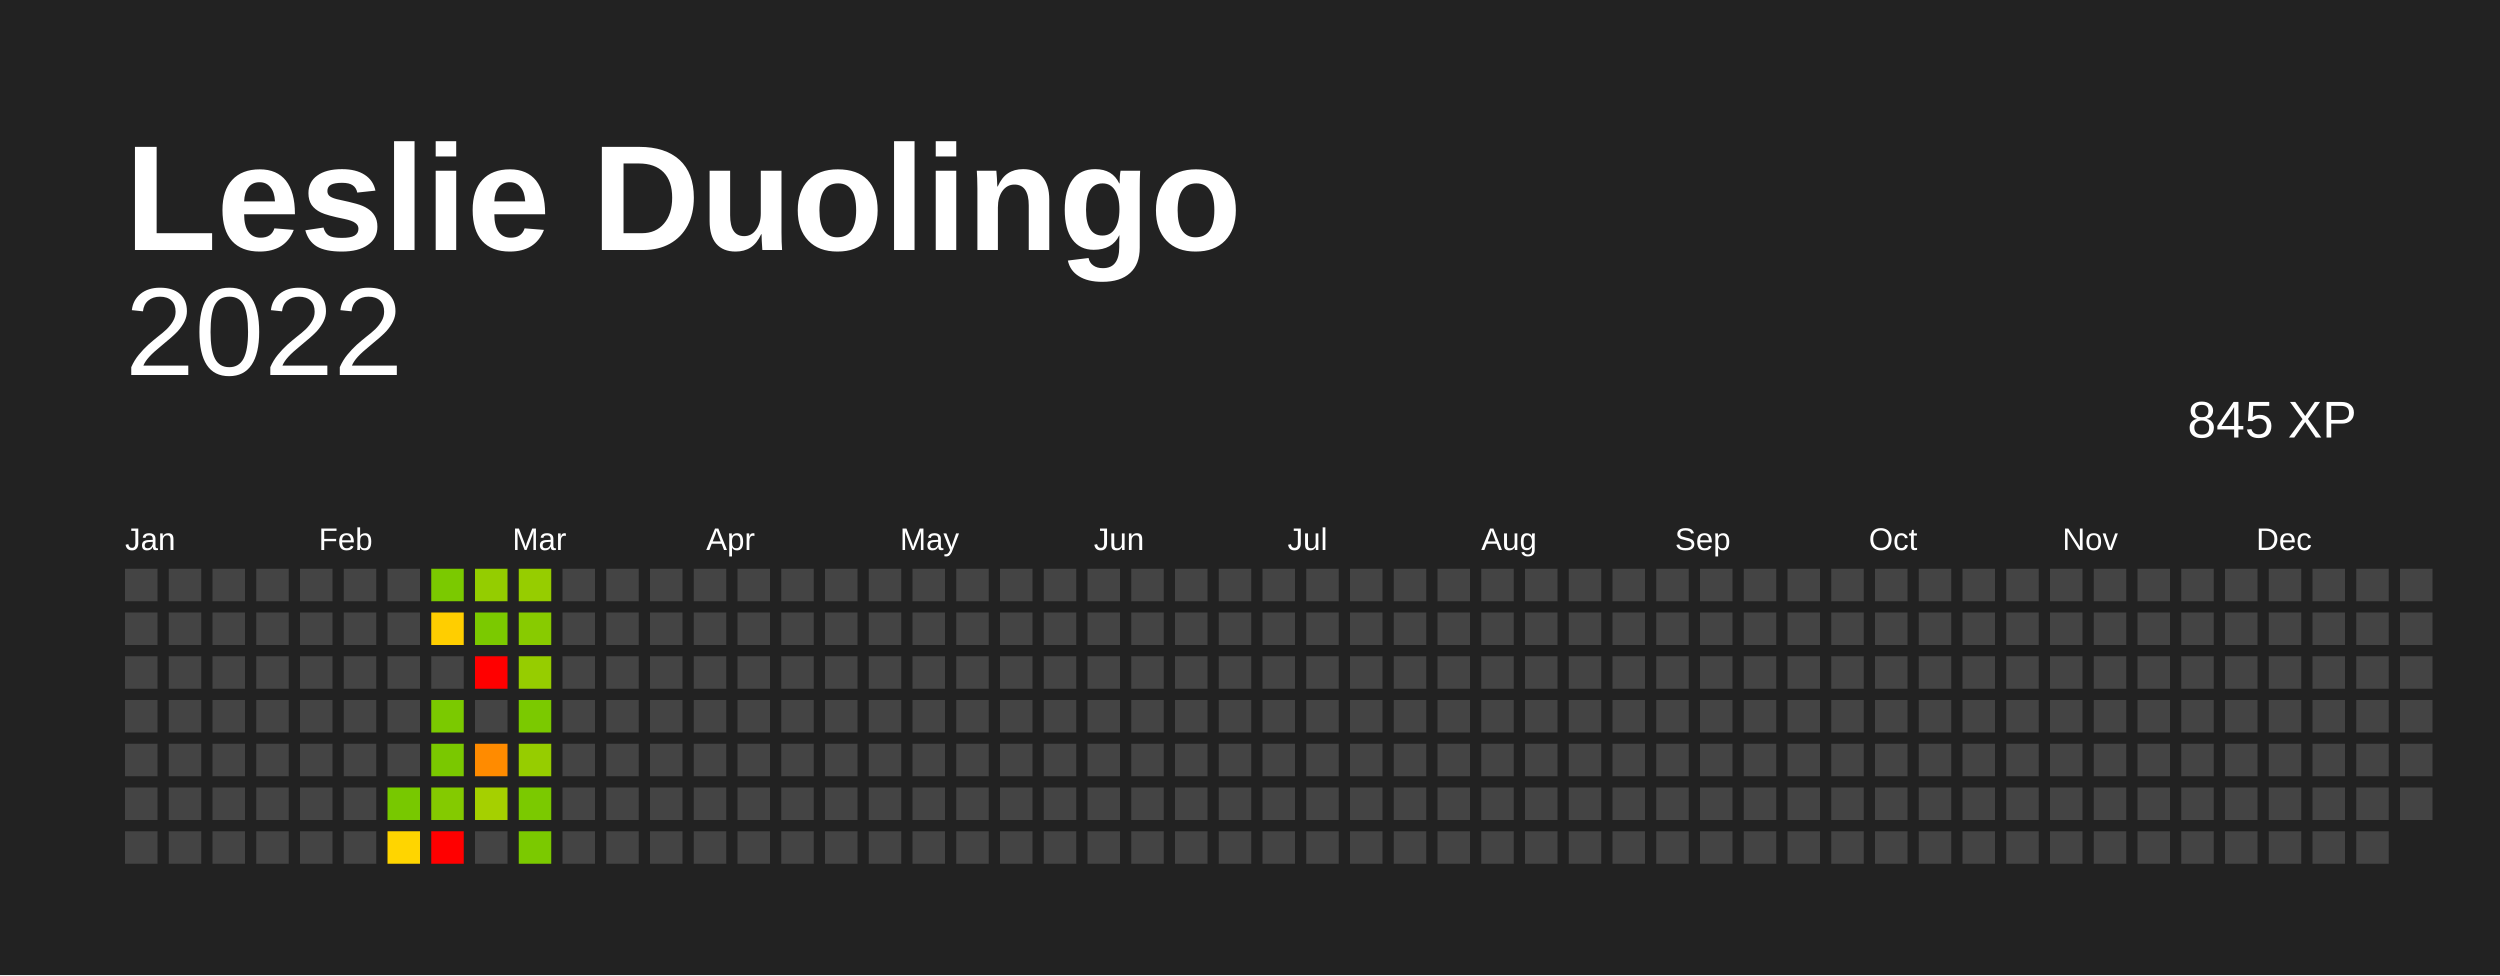
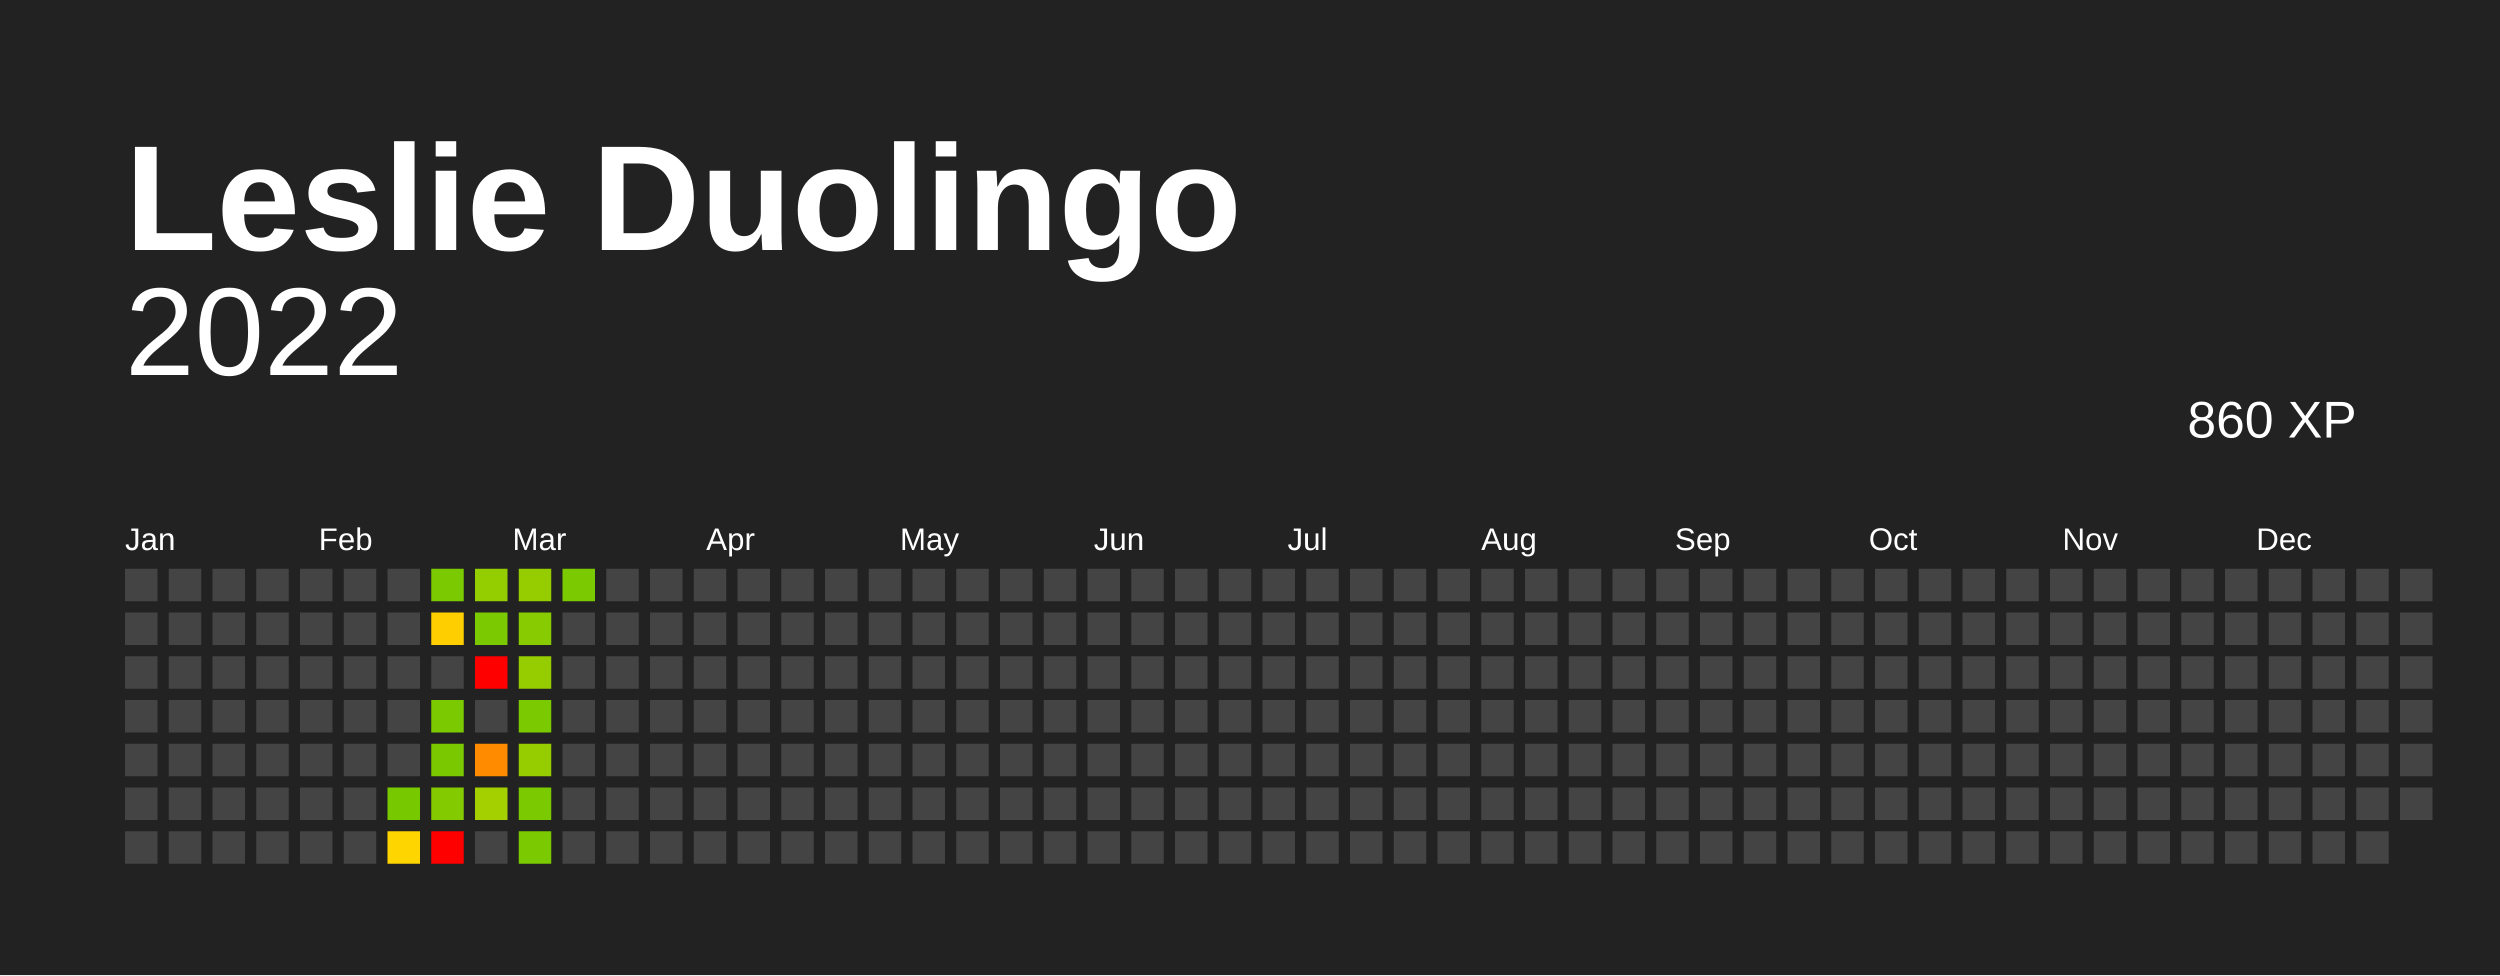
<svg xmlns="http://www.w3.org/2000/svg" baseProfile="full" height="78mm" version="1.1" viewBox="0,0,200,78" width="200mm">
  <defs />
  <rect fill="#222222" height="78" width="200" x="0" y="0" />
  <text fill="#FFFFFF" style="font-size:12px; font-family:Arial; font-weight:bold;" x="10" y="20">Leslie Duolingo</text>
  <text alignment-baseline="hanging" fill="#FFFFFF" style="font-size:10.0px; font-family:Arial;" x="10" y="30">2022</text>
-   <text alignment-baseline="hanging" fill="#FFFFFF" style="font-size:4.125px; font-family:Arial;" x="175" y="35">845 XP</text>
+   <text alignment-baseline="hanging" fill="#FFFFFF" style="font-size:4.125px; font-family:Arial;" x="175" y="35">860 XP</text>
  <text fill="#FFFFFF" style="font-size:2.5px; font-family:Arial" x="10.0" y="44">Jan</text>
  <text fill="#FFFFFF" style="font-size:2.5px; font-family:Arial" x="25.5" y="44">Feb</text>
  <text fill="#FFFFFF" style="font-size:2.5px; font-family:Arial" x="41.0" y="44">Mar</text>
  <text fill="#FFFFFF" style="font-size:2.5px; font-family:Arial" x="56.5" y="44">Apr</text>
  <text fill="#FFFFFF" style="font-size:2.5px; font-family:Arial" x="72.0" y="44">May</text>
  <text fill="#FFFFFF" style="font-size:2.5px; font-family:Arial" x="87.5" y="44">Jun</text>
  <text fill="#FFFFFF" style="font-size:2.5px; font-family:Arial" x="103.0" y="44">Jul</text>
  <text fill="#FFFFFF" style="font-size:2.5px; font-family:Arial" x="118.5" y="44">Aug</text>
  <text fill="#FFFFFF" style="font-size:2.5px; font-family:Arial" x="134.0" y="44">Sep</text>
  <text fill="#FFFFFF" style="font-size:2.5px; font-family:Arial" x="149.5" y="44">Oct</text>
  <text fill="#FFFFFF" style="font-size:2.5px; font-family:Arial" x="165.0" y="44">Nov</text>
  <text fill="#FFFFFF" style="font-size:2.5px; font-family:Arial" x="180.5" y="44">Dec</text>
  <rect fill="#444444" height="2.6" width="2.6" x="10.0" y="45.5" />
  <rect fill="#444444" height="2.6" width="2.6" x="10.0" y="49.0" />
  <rect fill="#444444" height="2.6" width="2.6" x="10.0" y="52.5" />
  <rect fill="#444444" height="2.6" width="2.6" x="10.0" y="56.0" />
  <rect fill="#444444" height="2.6" width="2.6" x="10.0" y="59.5" />
  <rect fill="#444444" height="2.6" width="2.6" x="10.0" y="63.0" />
  <rect fill="#444444" height="2.6" width="2.6" x="10.0" y="66.5" />
  <rect fill="#444444" height="2.6" width="2.6" x="13.5" y="45.5" />
  <rect fill="#444444" height="2.6" width="2.6" x="13.5" y="49.0" />
  <rect fill="#444444" height="2.6" width="2.6" x="13.5" y="52.5" />
  <rect fill="#444444" height="2.6" width="2.6" x="13.5" y="56.0" />
  <rect fill="#444444" height="2.6" width="2.6" x="13.5" y="59.5" />
  <rect fill="#444444" height="2.6" width="2.6" x="13.5" y="63.0" />
  <rect fill="#444444" height="2.6" width="2.6" x="13.5" y="66.5" />
  <rect fill="#444444" height="2.6" width="2.6" x="17.0" y="45.5" />
  <rect fill="#444444" height="2.6" width="2.6" x="17.0" y="49.0" />
  <rect fill="#444444" height="2.6" width="2.6" x="17.0" y="52.5" />
  <rect fill="#444444" height="2.6" width="2.6" x="17.0" y="56.0" />
  <rect fill="#444444" height="2.6" width="2.6" x="17.0" y="59.5" />
  <rect fill="#444444" height="2.6" width="2.6" x="17.0" y="63.0" />
  <rect fill="#444444" height="2.6" width="2.6" x="17.0" y="66.5" />
  <rect fill="#444444" height="2.6" width="2.6" x="20.5" y="45.5" />
  <rect fill="#444444" height="2.6" width="2.6" x="20.5" y="49.0" />
  <rect fill="#444444" height="2.6" width="2.6" x="20.5" y="52.5" />
  <rect fill="#444444" height="2.6" width="2.6" x="20.5" y="56.0" />
  <rect fill="#444444" height="2.6" width="2.6" x="20.5" y="59.5" />
  <rect fill="#444444" height="2.6" width="2.6" x="20.5" y="63.0" />
  <rect fill="#444444" height="2.6" width="2.6" x="20.5" y="66.5" />
  <rect fill="#444444" height="2.6" width="2.6" x="24.0" y="45.5" />
  <rect fill="#444444" height="2.6" width="2.6" x="24.0" y="49.0" />
  <rect fill="#444444" height="2.6" width="2.6" x="24.0" y="52.5" />
  <rect fill="#444444" height="2.6" width="2.6" x="24.0" y="56.0" />
  <rect fill="#444444" height="2.6" width="2.6" x="24.0" y="59.5" />
  <rect fill="#444444" height="2.6" width="2.6" x="24.0" y="63.0" />
  <rect fill="#444444" height="2.6" width="2.6" x="24.0" y="66.5" />
  <rect fill="#444444" height="2.6" width="2.6" x="27.5" y="45.5" />
  <rect fill="#444444" height="2.6" width="2.6" x="27.5" y="49.0" />
  <rect fill="#444444" height="2.6" width="2.6" x="27.5" y="52.5" />
  <rect fill="#444444" height="2.6" width="2.6" x="27.5" y="56.0" />
  <rect fill="#444444" height="2.6" width="2.6" x="27.5" y="59.5" />
  <rect fill="#444444" height="2.6" width="2.6" x="27.5" y="63.0" />
  <rect fill="#444444" height="2.6" width="2.6" x="27.5" y="66.5" />
  <rect fill="#444444" height="2.6" width="2.6" x="31.0" y="45.5" />
  <rect fill="#444444" height="2.6" width="2.6" x="31.0" y="49.0" />
  <rect fill="#444444" height="2.6" width="2.6" x="31.0" y="52.5" />
  <rect fill="#444444" height="2.6" width="2.6" x="31.0" y="56.0" />
  <rect fill="#444444" height="2.6" width="2.6" x="31.0" y="59.5" />
  <rect fill="#78c800" height="2.6" width="2.6" x="31.0" y="63.0" />
  <rect fill="#ffd500" height="2.6" width="2.6" x="31.0" y="66.5" />
  <rect fill="#7bc900" height="2.6" width="2.6" x="34.5" y="45.5" />
  <rect fill="#ffce00" height="2.6" width="2.6" x="34.5" y="49.0" />
  <rect fill="#444444" height="2.6" width="2.6" x="34.5" y="52.5" />
  <rect fill="#7bc900" height="2.6" width="2.6" x="34.5" y="56.0" />
  <rect fill="#7ac800" height="2.6" width="2.6" x="34.5" y="59.5" />
  <rect fill="#84ca00" height="2.6" width="2.6" x="34.5" y="63.0" />
  <rect fill="red" height="2.6" width="2.6" x="34.5" y="66.5" />
  <rect fill="#94cd00" height="2.6" width="2.6" x="38.0" y="45.5" />
  <rect fill="#7bc900" height="2.6" width="2.6" x="38.0" y="49.0" />
  <rect fill="red" height="2.6" width="2.6" x="38.0" y="52.5" />
  <rect fill="#444444" height="2.6" width="2.6" x="38.0" y="56.0" />
  <rect fill="#ff8b00" height="2.6" width="2.6" x="38.0" y="59.5" />
  <rect fill="#a5d000" height="2.6" width="2.6" x="38.0" y="63.0" />
  <rect fill="#444444" height="2.6" width="2.6" x="38.0" y="66.5" />
  <rect fill="#96cd00" height="2.6" width="2.6" x="41.5" y="45.5" />
  <rect fill="#88cb00" height="2.6" width="2.6" x="41.5" y="49.0" />
  <rect fill="#96cd00" height="2.6" width="2.6" x="41.5" y="52.5" />
  <rect fill="#7bc900" height="2.6" width="2.6" x="41.5" y="56.0" />
  <rect fill="#96cd00" height="2.6" width="2.6" x="41.5" y="59.5" />
  <rect fill="#7bc900" height="2.6" width="2.6" x="41.5" y="63.0" />
  <rect fill="#7bc900" height="2.6" width="2.6" x="41.5" y="66.5" />
-   <rect fill="#444444" height="2.6" width="2.6" x="45.0" y="45.5" />
+   <rect fill="#7bc900" height="2.6" width="2.6" x="45.0" y="45.5" />
  <rect fill="#444444" height="2.6" width="2.6" x="45.0" y="49.0" />
  <rect fill="#444444" height="2.6" width="2.6" x="45.0" y="52.5" />
  <rect fill="#444444" height="2.6" width="2.6" x="45.0" y="56.0" />
  <rect fill="#444444" height="2.6" width="2.6" x="45.0" y="59.5" />
  <rect fill="#444444" height="2.6" width="2.6" x="45.0" y="63.0" />
  <rect fill="#444444" height="2.6" width="2.6" x="45.0" y="66.5" />
  <rect fill="#444444" height="2.6" width="2.6" x="48.5" y="45.5" />
  <rect fill="#444444" height="2.6" width="2.6" x="48.5" y="49.0" />
  <rect fill="#444444" height="2.6" width="2.6" x="48.5" y="52.5" />
  <rect fill="#444444" height="2.6" width="2.6" x="48.5" y="56.0" />
  <rect fill="#444444" height="2.6" width="2.6" x="48.5" y="59.5" />
  <rect fill="#444444" height="2.6" width="2.6" x="48.5" y="63.0" />
  <rect fill="#444444" height="2.6" width="2.6" x="48.5" y="66.5" />
  <rect fill="#444444" height="2.6" width="2.6" x="52.0" y="45.5" />
  <rect fill="#444444" height="2.6" width="2.6" x="52.0" y="49.0" />
  <rect fill="#444444" height="2.6" width="2.6" x="52.0" y="52.5" />
  <rect fill="#444444" height="2.6" width="2.6" x="52.0" y="56.0" />
  <rect fill="#444444" height="2.6" width="2.6" x="52.0" y="59.5" />
  <rect fill="#444444" height="2.6" width="2.6" x="52.0" y="63.0" />
  <rect fill="#444444" height="2.6" width="2.6" x="52.0" y="66.5" />
  <rect fill="#444444" height="2.6" width="2.6" x="55.5" y="45.5" />
  <rect fill="#444444" height="2.6" width="2.6" x="55.5" y="49.0" />
  <rect fill="#444444" height="2.6" width="2.6" x="55.5" y="52.5" />
  <rect fill="#444444" height="2.6" width="2.6" x="55.5" y="56.0" />
  <rect fill="#444444" height="2.6" width="2.6" x="55.5" y="59.5" />
  <rect fill="#444444" height="2.6" width="2.6" x="55.5" y="63.0" />
  <rect fill="#444444" height="2.6" width="2.6" x="55.5" y="66.5" />
  <rect fill="#444444" height="2.6" width="2.6" x="59.0" y="45.5" />
  <rect fill="#444444" height="2.6" width="2.6" x="59.0" y="49.0" />
  <rect fill="#444444" height="2.6" width="2.6" x="59.0" y="52.5" />
  <rect fill="#444444" height="2.6" width="2.6" x="59.0" y="56.0" />
  <rect fill="#444444" height="2.6" width="2.6" x="59.0" y="59.5" />
  <rect fill="#444444" height="2.6" width="2.6" x="59.0" y="63.0" />
  <rect fill="#444444" height="2.6" width="2.6" x="59.0" y="66.5" />
  <rect fill="#444444" height="2.6" width="2.6" x="62.5" y="45.5" />
  <rect fill="#444444" height="2.6" width="2.6" x="62.5" y="49.0" />
  <rect fill="#444444" height="2.6" width="2.6" x="62.5" y="52.5" />
  <rect fill="#444444" height="2.6" width="2.6" x="62.5" y="56.0" />
  <rect fill="#444444" height="2.6" width="2.6" x="62.5" y="59.5" />
  <rect fill="#444444" height="2.6" width="2.6" x="62.5" y="63.0" />
  <rect fill="#444444" height="2.6" width="2.6" x="62.5" y="66.5" />
  <rect fill="#444444" height="2.6" width="2.6" x="66.0" y="45.5" />
  <rect fill="#444444" height="2.6" width="2.6" x="66.0" y="49.0" />
  <rect fill="#444444" height="2.6" width="2.6" x="66.0" y="52.5" />
  <rect fill="#444444" height="2.6" width="2.6" x="66.0" y="56.0" />
  <rect fill="#444444" height="2.6" width="2.6" x="66.0" y="59.5" />
  <rect fill="#444444" height="2.6" width="2.6" x="66.0" y="63.0" />
  <rect fill="#444444" height="2.6" width="2.6" x="66.0" y="66.5" />
  <rect fill="#444444" height="2.6" width="2.6" x="69.5" y="45.5" />
  <rect fill="#444444" height="2.6" width="2.6" x="69.5" y="49.0" />
  <rect fill="#444444" height="2.6" width="2.6" x="69.5" y="52.5" />
  <rect fill="#444444" height="2.6" width="2.6" x="69.5" y="56.0" />
  <rect fill="#444444" height="2.6" width="2.6" x="69.5" y="59.5" />
  <rect fill="#444444" height="2.6" width="2.6" x="69.5" y="63.0" />
  <rect fill="#444444" height="2.6" width="2.6" x="69.5" y="66.5" />
  <rect fill="#444444" height="2.6" width="2.6" x="73.0" y="45.5" />
  <rect fill="#444444" height="2.6" width="2.6" x="73.0" y="49.0" />
  <rect fill="#444444" height="2.6" width="2.6" x="73.0" y="52.5" />
  <rect fill="#444444" height="2.6" width="2.6" x="73.0" y="56.0" />
  <rect fill="#444444" height="2.6" width="2.6" x="73.0" y="59.5" />
  <rect fill="#444444" height="2.6" width="2.6" x="73.0" y="63.0" />
  <rect fill="#444444" height="2.6" width="2.6" x="73.0" y="66.5" />
  <rect fill="#444444" height="2.6" width="2.6" x="76.5" y="45.5" />
  <rect fill="#444444" height="2.6" width="2.6" x="76.5" y="49.0" />
  <rect fill="#444444" height="2.6" width="2.6" x="76.5" y="52.5" />
  <rect fill="#444444" height="2.6" width="2.6" x="76.5" y="56.0" />
  <rect fill="#444444" height="2.6" width="2.6" x="76.5" y="59.5" />
  <rect fill="#444444" height="2.6" width="2.6" x="76.5" y="63.0" />
  <rect fill="#444444" height="2.6" width="2.6" x="76.5" y="66.5" />
  <rect fill="#444444" height="2.6" width="2.6" x="80.0" y="45.5" />
  <rect fill="#444444" height="2.6" width="2.6" x="80.0" y="49.0" />
  <rect fill="#444444" height="2.6" width="2.6" x="80.0" y="52.5" />
  <rect fill="#444444" height="2.6" width="2.6" x="80.0" y="56.0" />
  <rect fill="#444444" height="2.6" width="2.6" x="80.0" y="59.5" />
  <rect fill="#444444" height="2.6" width="2.6" x="80.0" y="63.0" />
  <rect fill="#444444" height="2.6" width="2.6" x="80.0" y="66.5" />
  <rect fill="#444444" height="2.6" width="2.6" x="83.5" y="45.5" />
  <rect fill="#444444" height="2.6" width="2.6" x="83.5" y="49.0" />
  <rect fill="#444444" height="2.6" width="2.6" x="83.5" y="52.5" />
  <rect fill="#444444" height="2.6" width="2.6" x="83.5" y="56.0" />
  <rect fill="#444444" height="2.6" width="2.6" x="83.5" y="59.5" />
  <rect fill="#444444" height="2.6" width="2.6" x="83.5" y="63.0" />
  <rect fill="#444444" height="2.6" width="2.6" x="83.5" y="66.5" />
  <rect fill="#444444" height="2.6" width="2.6" x="87.0" y="45.5" />
  <rect fill="#444444" height="2.6" width="2.6" x="87.0" y="49.0" />
  <rect fill="#444444" height="2.6" width="2.6" x="87.0" y="52.5" />
  <rect fill="#444444" height="2.6" width="2.6" x="87.0" y="56.0" />
  <rect fill="#444444" height="2.6" width="2.6" x="87.0" y="59.5" />
  <rect fill="#444444" height="2.6" width="2.6" x="87.0" y="63.0" />
  <rect fill="#444444" height="2.6" width="2.6" x="87.0" y="66.5" />
  <rect fill="#444444" height="2.6" width="2.6" x="90.5" y="45.5" />
  <rect fill="#444444" height="2.6" width="2.6" x="90.5" y="49.0" />
  <rect fill="#444444" height="2.6" width="2.6" x="90.5" y="52.5" />
  <rect fill="#444444" height="2.6" width="2.6" x="90.5" y="56.0" />
  <rect fill="#444444" height="2.6" width="2.6" x="90.5" y="59.5" />
  <rect fill="#444444" height="2.6" width="2.6" x="90.5" y="63.0" />
  <rect fill="#444444" height="2.6" width="2.6" x="90.5" y="66.5" />
  <rect fill="#444444" height="2.6" width="2.6" x="94.0" y="45.5" />
  <rect fill="#444444" height="2.6" width="2.6" x="94.0" y="49.0" />
  <rect fill="#444444" height="2.6" width="2.6" x="94.0" y="52.5" />
  <rect fill="#444444" height="2.6" width="2.6" x="94.0" y="56.0" />
  <rect fill="#444444" height="2.6" width="2.6" x="94.0" y="59.5" />
  <rect fill="#444444" height="2.6" width="2.6" x="94.0" y="63.0" />
  <rect fill="#444444" height="2.6" width="2.6" x="94.0" y="66.5" />
  <rect fill="#444444" height="2.6" width="2.6" x="97.5" y="45.5" />
  <rect fill="#444444" height="2.6" width="2.6" x="97.5" y="49.0" />
  <rect fill="#444444" height="2.6" width="2.6" x="97.5" y="52.5" />
  <rect fill="#444444" height="2.6" width="2.6" x="97.5" y="56.0" />
  <rect fill="#444444" height="2.6" width="2.6" x="97.5" y="59.5" />
  <rect fill="#444444" height="2.6" width="2.6" x="97.5" y="63.0" />
  <rect fill="#444444" height="2.6" width="2.6" x="97.5" y="66.5" />
  <rect fill="#444444" height="2.6" width="2.6" x="101.0" y="45.5" />
  <rect fill="#444444" height="2.6" width="2.6" x="101.0" y="49.0" />
  <rect fill="#444444" height="2.6" width="2.6" x="101.0" y="52.5" />
  <rect fill="#444444" height="2.6" width="2.6" x="101.0" y="56.0" />
  <rect fill="#444444" height="2.6" width="2.6" x="101.0" y="59.5" />
  <rect fill="#444444" height="2.6" width="2.6" x="101.0" y="63.0" />
  <rect fill="#444444" height="2.6" width="2.6" x="101.0" y="66.5" />
  <rect fill="#444444" height="2.6" width="2.6" x="104.5" y="45.5" />
  <rect fill="#444444" height="2.6" width="2.6" x="104.5" y="49.0" />
  <rect fill="#444444" height="2.6" width="2.6" x="104.5" y="52.5" />
  <rect fill="#444444" height="2.6" width="2.6" x="104.5" y="56.0" />
  <rect fill="#444444" height="2.6" width="2.6" x="104.5" y="59.5" />
  <rect fill="#444444" height="2.6" width="2.6" x="104.5" y="63.0" />
  <rect fill="#444444" height="2.6" width="2.6" x="104.5" y="66.5" />
  <rect fill="#444444" height="2.6" width="2.6" x="108.0" y="45.5" />
  <rect fill="#444444" height="2.6" width="2.6" x="108.0" y="49.0" />
  <rect fill="#444444" height="2.6" width="2.6" x="108.0" y="52.5" />
  <rect fill="#444444" height="2.6" width="2.6" x="108.0" y="56.0" />
  <rect fill="#444444" height="2.6" width="2.6" x="108.0" y="59.5" />
  <rect fill="#444444" height="2.6" width="2.6" x="108.0" y="63.0" />
  <rect fill="#444444" height="2.6" width="2.6" x="108.0" y="66.5" />
  <rect fill="#444444" height="2.6" width="2.6" x="111.5" y="45.5" />
  <rect fill="#444444" height="2.6" width="2.6" x="111.5" y="49.0" />
  <rect fill="#444444" height="2.6" width="2.6" x="111.5" y="52.5" />
  <rect fill="#444444" height="2.6" width="2.6" x="111.5" y="56.0" />
  <rect fill="#444444" height="2.6" width="2.6" x="111.5" y="59.5" />
  <rect fill="#444444" height="2.6" width="2.6" x="111.5" y="63.0" />
  <rect fill="#444444" height="2.6" width="2.6" x="111.5" y="66.5" />
  <rect fill="#444444" height="2.6" width="2.6" x="115.0" y="45.5" />
  <rect fill="#444444" height="2.6" width="2.6" x="115.0" y="49.0" />
  <rect fill="#444444" height="2.6" width="2.6" x="115.0" y="52.5" />
  <rect fill="#444444" height="2.6" width="2.6" x="115.0" y="56.0" />
  <rect fill="#444444" height="2.6" width="2.6" x="115.0" y="59.5" />
  <rect fill="#444444" height="2.6" width="2.6" x="115.0" y="63.0" />
  <rect fill="#444444" height="2.6" width="2.6" x="115.0" y="66.5" />
  <rect fill="#444444" height="2.6" width="2.6" x="118.5" y="45.5" />
  <rect fill="#444444" height="2.6" width="2.6" x="118.5" y="49.0" />
  <rect fill="#444444" height="2.6" width="2.6" x="118.5" y="52.5" />
  <rect fill="#444444" height="2.6" width="2.6" x="118.5" y="56.0" />
  <rect fill="#444444" height="2.6" width="2.6" x="118.5" y="59.5" />
  <rect fill="#444444" height="2.6" width="2.6" x="118.5" y="63.0" />
  <rect fill="#444444" height="2.6" width="2.6" x="118.5" y="66.5" />
  <rect fill="#444444" height="2.6" width="2.6" x="122.0" y="45.5" />
  <rect fill="#444444" height="2.6" width="2.6" x="122.0" y="49.0" />
  <rect fill="#444444" height="2.6" width="2.6" x="122.0" y="52.5" />
  <rect fill="#444444" height="2.6" width="2.6" x="122.0" y="56.0" />
  <rect fill="#444444" height="2.6" width="2.6" x="122.0" y="59.5" />
  <rect fill="#444444" height="2.6" width="2.6" x="122.0" y="63.0" />
  <rect fill="#444444" height="2.6" width="2.6" x="122.0" y="66.5" />
  <rect fill="#444444" height="2.6" width="2.6" x="125.5" y="45.5" />
  <rect fill="#444444" height="2.6" width="2.6" x="125.5" y="49.0" />
  <rect fill="#444444" height="2.6" width="2.6" x="125.5" y="52.5" />
  <rect fill="#444444" height="2.6" width="2.6" x="125.5" y="56.0" />
  <rect fill="#444444" height="2.6" width="2.6" x="125.5" y="59.5" />
  <rect fill="#444444" height="2.6" width="2.6" x="125.5" y="63.0" />
  <rect fill="#444444" height="2.6" width="2.6" x="125.5" y="66.5" />
  <rect fill="#444444" height="2.6" width="2.6" x="129.0" y="45.5" />
  <rect fill="#444444" height="2.6" width="2.6" x="129.0" y="49.0" />
  <rect fill="#444444" height="2.6" width="2.6" x="129.0" y="52.5" />
  <rect fill="#444444" height="2.6" width="2.6" x="129.0" y="56.0" />
  <rect fill="#444444" height="2.6" width="2.6" x="129.0" y="59.5" />
  <rect fill="#444444" height="2.6" width="2.6" x="129.0" y="63.0" />
  <rect fill="#444444" height="2.6" width="2.6" x="129.0" y="66.5" />
  <rect fill="#444444" height="2.6" width="2.6" x="132.5" y="45.5" />
  <rect fill="#444444" height="2.6" width="2.6" x="132.5" y="49.0" />
  <rect fill="#444444" height="2.6" width="2.6" x="132.5" y="52.5" />
  <rect fill="#444444" height="2.6" width="2.6" x="132.5" y="56.0" />
  <rect fill="#444444" height="2.6" width="2.6" x="132.5" y="59.5" />
  <rect fill="#444444" height="2.6" width="2.6" x="132.5" y="63.0" />
  <rect fill="#444444" height="2.6" width="2.6" x="132.5" y="66.5" />
  <rect fill="#444444" height="2.6" width="2.6" x="136.0" y="45.5" />
  <rect fill="#444444" height="2.6" width="2.6" x="136.0" y="49.0" />
  <rect fill="#444444" height="2.6" width="2.6" x="136.0" y="52.5" />
  <rect fill="#444444" height="2.6" width="2.6" x="136.0" y="56.0" />
  <rect fill="#444444" height="2.6" width="2.6" x="136.0" y="59.5" />
  <rect fill="#444444" height="2.6" width="2.6" x="136.0" y="63.0" />
  <rect fill="#444444" height="2.6" width="2.6" x="136.0" y="66.5" />
  <rect fill="#444444" height="2.6" width="2.6" x="139.5" y="45.5" />
  <rect fill="#444444" height="2.6" width="2.6" x="139.5" y="49.0" />
  <rect fill="#444444" height="2.6" width="2.6" x="139.5" y="52.5" />
  <rect fill="#444444" height="2.6" width="2.6" x="139.5" y="56.0" />
  <rect fill="#444444" height="2.6" width="2.6" x="139.5" y="59.5" />
  <rect fill="#444444" height="2.6" width="2.6" x="139.5" y="63.0" />
  <rect fill="#444444" height="2.6" width="2.6" x="139.5" y="66.5" />
  <rect fill="#444444" height="2.6" width="2.6" x="143.0" y="45.5" />
  <rect fill="#444444" height="2.6" width="2.6" x="143.0" y="49.0" />
  <rect fill="#444444" height="2.6" width="2.6" x="143.0" y="52.5" />
  <rect fill="#444444" height="2.6" width="2.6" x="143.0" y="56.0" />
  <rect fill="#444444" height="2.6" width="2.6" x="143.0" y="59.5" />
  <rect fill="#444444" height="2.6" width="2.6" x="143.0" y="63.0" />
  <rect fill="#444444" height="2.6" width="2.6" x="143.0" y="66.5" />
  <rect fill="#444444" height="2.6" width="2.6" x="146.5" y="45.5" />
  <rect fill="#444444" height="2.6" width="2.6" x="146.5" y="49.0" />
  <rect fill="#444444" height="2.6" width="2.6" x="146.5" y="52.5" />
  <rect fill="#444444" height="2.6" width="2.6" x="146.5" y="56.0" />
  <rect fill="#444444" height="2.6" width="2.6" x="146.5" y="59.5" />
  <rect fill="#444444" height="2.6" width="2.6" x="146.5" y="63.0" />
  <rect fill="#444444" height="2.6" width="2.6" x="146.5" y="66.5" />
  <rect fill="#444444" height="2.6" width="2.6" x="150.0" y="45.5" />
  <rect fill="#444444" height="2.6" width="2.6" x="150.0" y="49.0" />
  <rect fill="#444444" height="2.6" width="2.6" x="150.0" y="52.5" />
  <rect fill="#444444" height="2.6" width="2.6" x="150.0" y="56.0" />
  <rect fill="#444444" height="2.6" width="2.6" x="150.0" y="59.5" />
  <rect fill="#444444" height="2.6" width="2.6" x="150.0" y="63.0" />
  <rect fill="#444444" height="2.6" width="2.6" x="150.0" y="66.5" />
  <rect fill="#444444" height="2.6" width="2.6" x="153.5" y="45.5" />
  <rect fill="#444444" height="2.6" width="2.6" x="153.5" y="49.0" />
  <rect fill="#444444" height="2.6" width="2.6" x="153.5" y="52.5" />
  <rect fill="#444444" height="2.6" width="2.6" x="153.5" y="56.0" />
  <rect fill="#444444" height="2.6" width="2.6" x="153.5" y="59.5" />
  <rect fill="#444444" height="2.6" width="2.6" x="153.5" y="63.0" />
  <rect fill="#444444" height="2.6" width="2.6" x="153.5" y="66.5" />
  <rect fill="#444444" height="2.6" width="2.6" x="157.0" y="45.5" />
  <rect fill="#444444" height="2.6" width="2.6" x="157.0" y="49.0" />
  <rect fill="#444444" height="2.6" width="2.6" x="157.0" y="52.5" />
  <rect fill="#444444" height="2.6" width="2.6" x="157.0" y="56.0" />
  <rect fill="#444444" height="2.6" width="2.6" x="157.0" y="59.5" />
  <rect fill="#444444" height="2.6" width="2.6" x="157.0" y="63.0" />
  <rect fill="#444444" height="2.6" width="2.6" x="157.0" y="66.5" />
  <rect fill="#444444" height="2.6" width="2.6" x="160.5" y="45.5" />
  <rect fill="#444444" height="2.6" width="2.6" x="160.5" y="49.0" />
  <rect fill="#444444" height="2.6" width="2.6" x="160.5" y="52.5" />
  <rect fill="#444444" height="2.6" width="2.6" x="160.5" y="56.0" />
  <rect fill="#444444" height="2.6" width="2.6" x="160.5" y="59.5" />
  <rect fill="#444444" height="2.6" width="2.6" x="160.5" y="63.0" />
  <rect fill="#444444" height="2.6" width="2.6" x="160.5" y="66.5" />
  <rect fill="#444444" height="2.6" width="2.6" x="164.0" y="45.5" />
  <rect fill="#444444" height="2.6" width="2.6" x="164.0" y="49.0" />
  <rect fill="#444444" height="2.6" width="2.6" x="164.0" y="52.5" />
  <rect fill="#444444" height="2.6" width="2.6" x="164.0" y="56.0" />
  <rect fill="#444444" height="2.6" width="2.6" x="164.0" y="59.5" />
  <rect fill="#444444" height="2.6" width="2.6" x="164.0" y="63.0" />
  <rect fill="#444444" height="2.6" width="2.6" x="164.0" y="66.5" />
  <rect fill="#444444" height="2.6" width="2.6" x="167.5" y="45.5" />
  <rect fill="#444444" height="2.6" width="2.6" x="167.5" y="49.0" />
  <rect fill="#444444" height="2.6" width="2.6" x="167.5" y="52.5" />
  <rect fill="#444444" height="2.6" width="2.6" x="167.5" y="56.0" />
  <rect fill="#444444" height="2.6" width="2.6" x="167.5" y="59.5" />
  <rect fill="#444444" height="2.6" width="2.6" x="167.5" y="63.0" />
  <rect fill="#444444" height="2.6" width="2.6" x="167.5" y="66.5" />
  <rect fill="#444444" height="2.6" width="2.6" x="171.0" y="45.5" />
  <rect fill="#444444" height="2.6" width="2.6" x="171.0" y="49.0" />
  <rect fill="#444444" height="2.6" width="2.6" x="171.0" y="52.5" />
  <rect fill="#444444" height="2.6" width="2.6" x="171.0" y="56.0" />
  <rect fill="#444444" height="2.6" width="2.6" x="171.0" y="59.5" />
  <rect fill="#444444" height="2.6" width="2.6" x="171.0" y="63.0" />
  <rect fill="#444444" height="2.6" width="2.6" x="171.0" y="66.5" />
  <rect fill="#444444" height="2.6" width="2.6" x="174.5" y="45.5" />
  <rect fill="#444444" height="2.6" width="2.6" x="174.5" y="49.0" />
  <rect fill="#444444" height="2.6" width="2.6" x="174.5" y="52.5" />
  <rect fill="#444444" height="2.6" width="2.6" x="174.5" y="56.0" />
  <rect fill="#444444" height="2.6" width="2.6" x="174.5" y="59.5" />
  <rect fill="#444444" height="2.6" width="2.6" x="174.5" y="63.0" />
  <rect fill="#444444" height="2.6" width="2.6" x="174.5" y="66.5" />
  <rect fill="#444444" height="2.6" width="2.6" x="178.0" y="45.5" />
  <rect fill="#444444" height="2.6" width="2.6" x="178.0" y="49.0" />
  <rect fill="#444444" height="2.6" width="2.6" x="178.0" y="52.5" />
  <rect fill="#444444" height="2.6" width="2.6" x="178.0" y="56.0" />
  <rect fill="#444444" height="2.6" width="2.6" x="178.0" y="59.5" />
  <rect fill="#444444" height="2.6" width="2.6" x="178.0" y="63.0" />
  <rect fill="#444444" height="2.6" width="2.6" x="178.0" y="66.5" />
  <rect fill="#444444" height="2.6" width="2.6" x="181.5" y="45.5" />
  <rect fill="#444444" height="2.6" width="2.6" x="181.5" y="49.0" />
  <rect fill="#444444" height="2.6" width="2.6" x="181.5" y="52.5" />
  <rect fill="#444444" height="2.6" width="2.6" x="181.5" y="56.0" />
  <rect fill="#444444" height="2.6" width="2.6" x="181.5" y="59.5" />
  <rect fill="#444444" height="2.6" width="2.6" x="181.5" y="63.0" />
  <rect fill="#444444" height="2.6" width="2.6" x="181.5" y="66.5" />
  <rect fill="#444444" height="2.6" width="2.6" x="185.0" y="45.5" />
  <rect fill="#444444" height="2.6" width="2.6" x="185.0" y="49.0" />
  <rect fill="#444444" height="2.6" width="2.6" x="185.0" y="52.5" />
  <rect fill="#444444" height="2.6" width="2.6" x="185.0" y="56.0" />
  <rect fill="#444444" height="2.6" width="2.6" x="185.0" y="59.5" />
  <rect fill="#444444" height="2.6" width="2.6" x="185.0" y="63.0" />
  <rect fill="#444444" height="2.6" width="2.6" x="185.0" y="66.5" />
  <rect fill="#444444" height="2.6" width="2.6" x="188.5" y="45.5" />
  <rect fill="#444444" height="2.6" width="2.6" x="188.5" y="49.0" />
  <rect fill="#444444" height="2.6" width="2.6" x="188.5" y="52.5" />
  <rect fill="#444444" height="2.6" width="2.6" x="188.5" y="56.0" />
  <rect fill="#444444" height="2.6" width="2.6" x="188.5" y="59.5" />
  <rect fill="#444444" height="2.6" width="2.6" x="188.5" y="63.0" />
  <rect fill="#444444" height="2.6" width="2.6" x="188.5" y="66.5" />
  <rect fill="#444444" height="2.6" width="2.6" x="192.0" y="45.5" />
  <rect fill="#444444" height="2.6" width="2.6" x="192.0" y="49.0" />
  <rect fill="#444444" height="2.6" width="2.6" x="192.0" y="52.5" />
  <rect fill="#444444" height="2.6" width="2.6" x="192.0" y="56.0" />
  <rect fill="#444444" height="2.6" width="2.6" x="192.0" y="59.5" />
  <rect fill="#444444" height="2.6" width="2.6" x="192.0" y="63.0" />
</svg>
